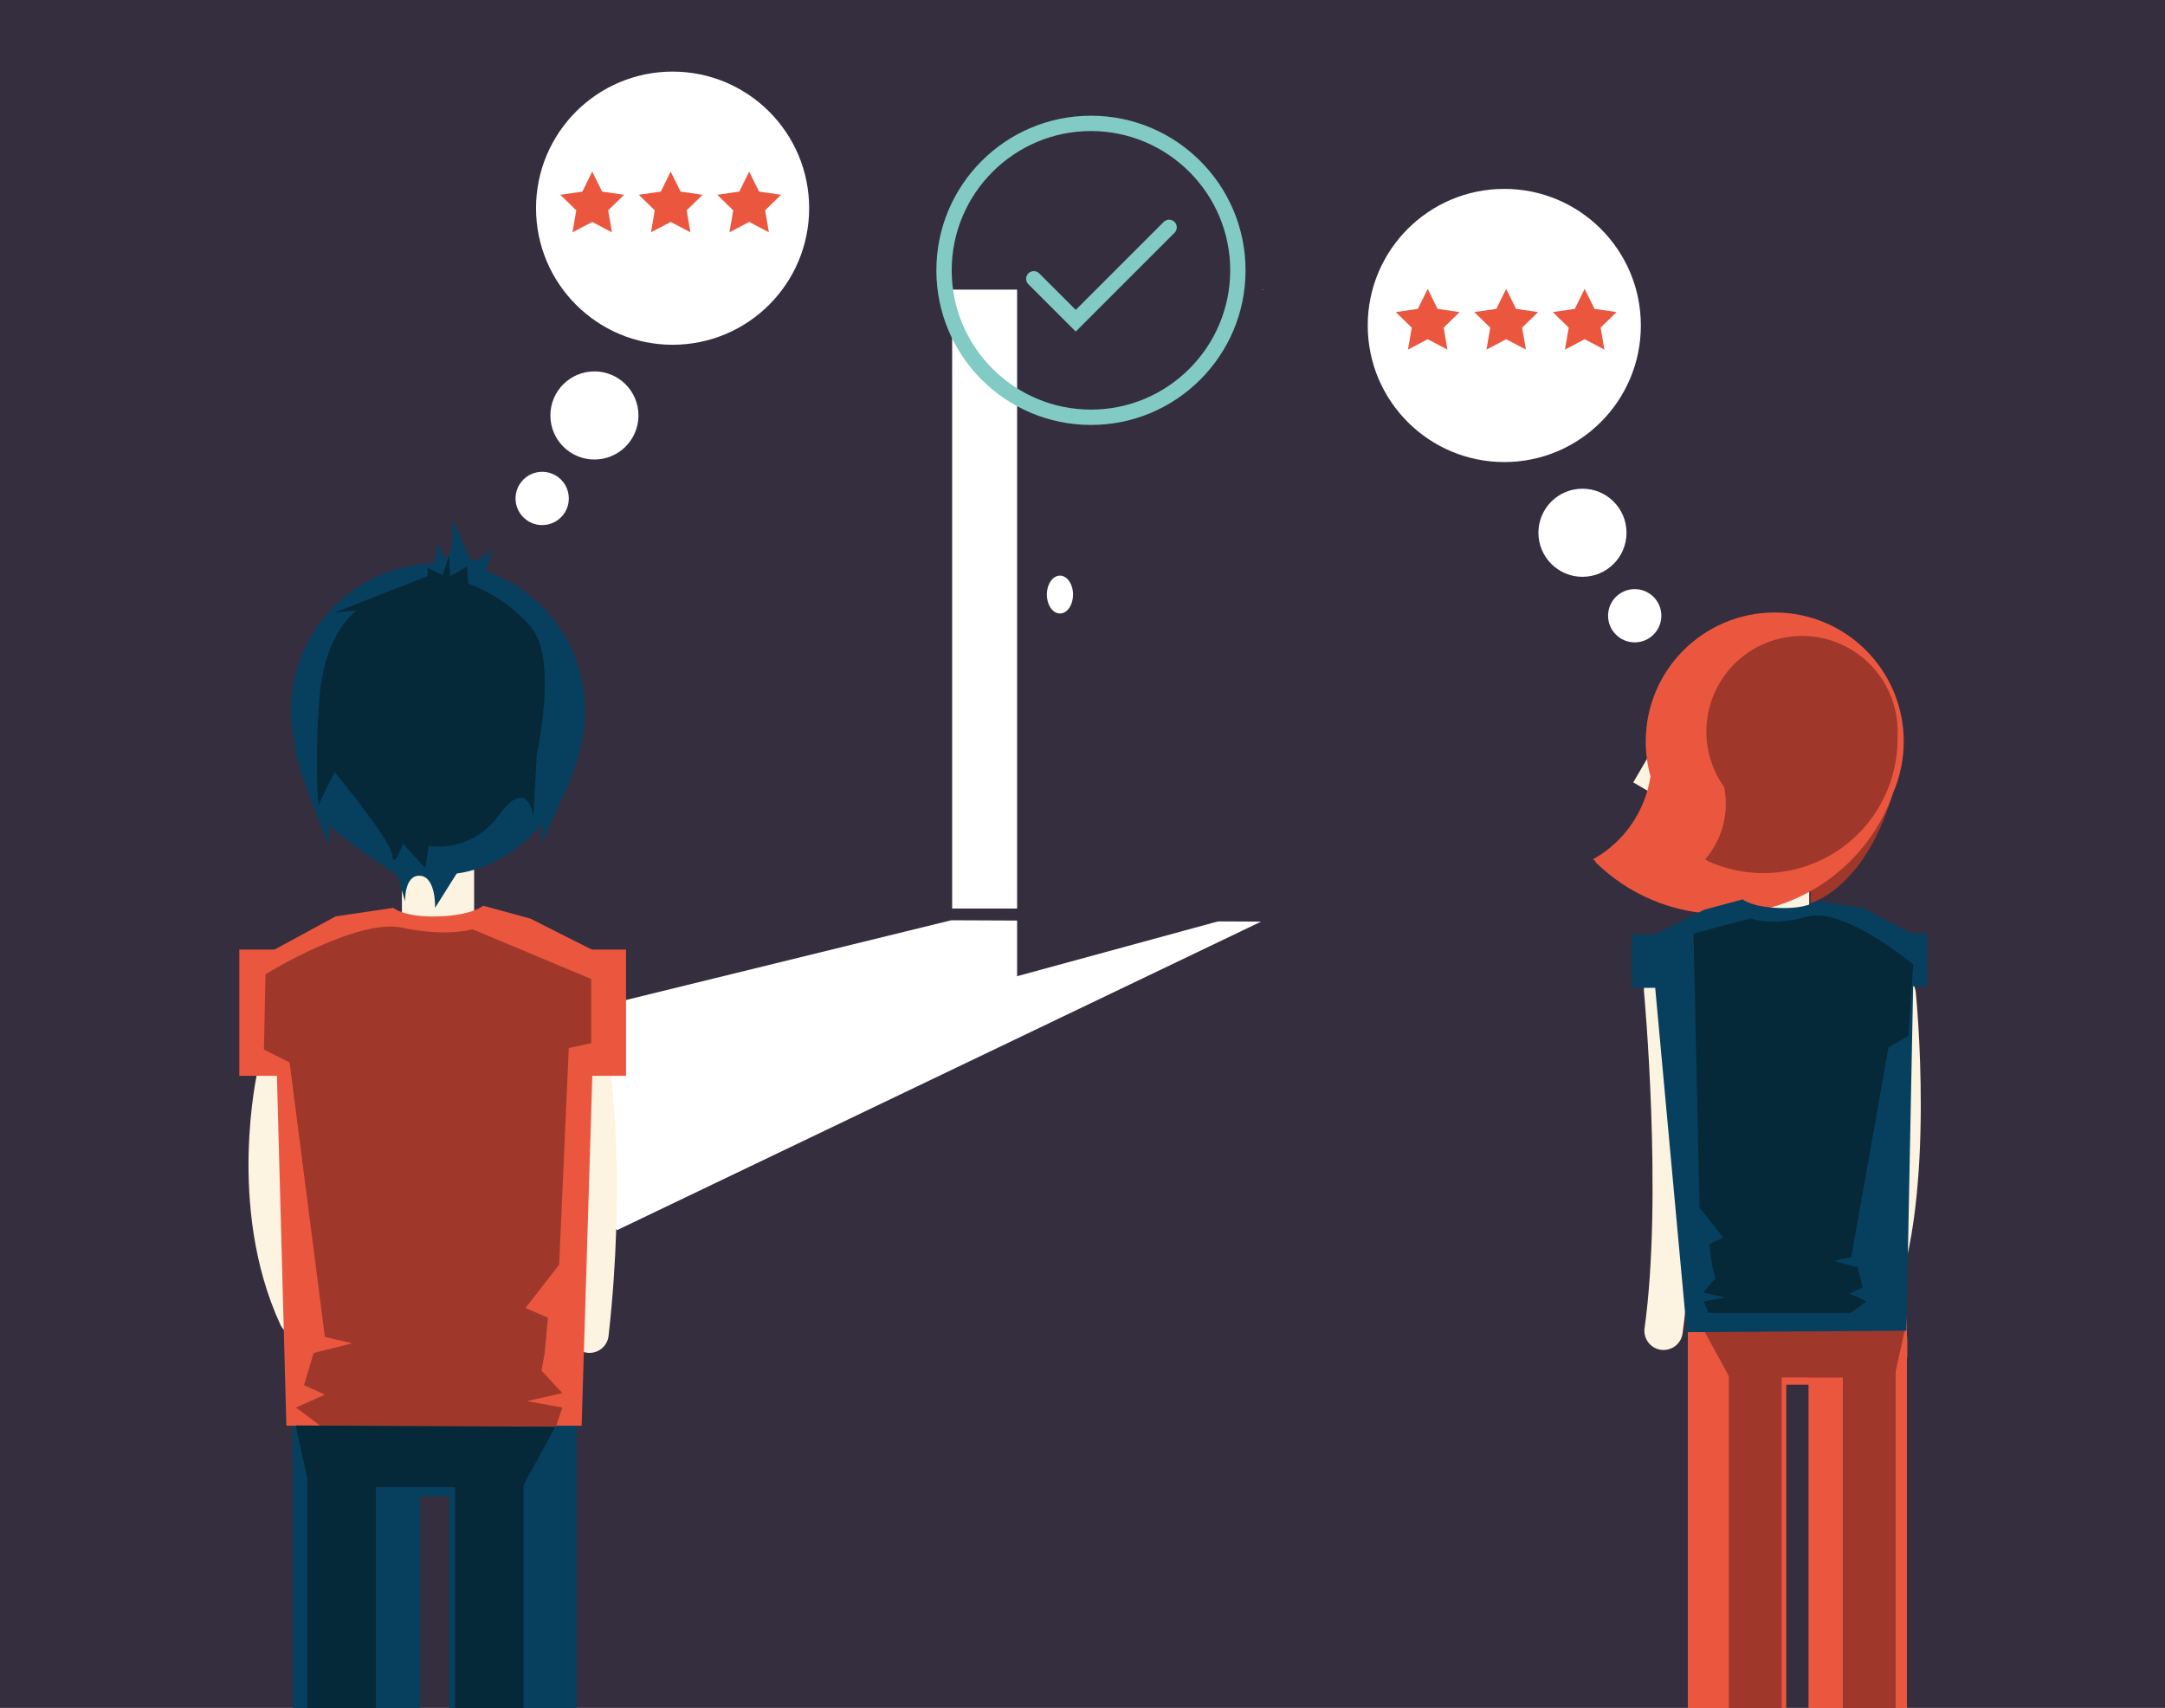
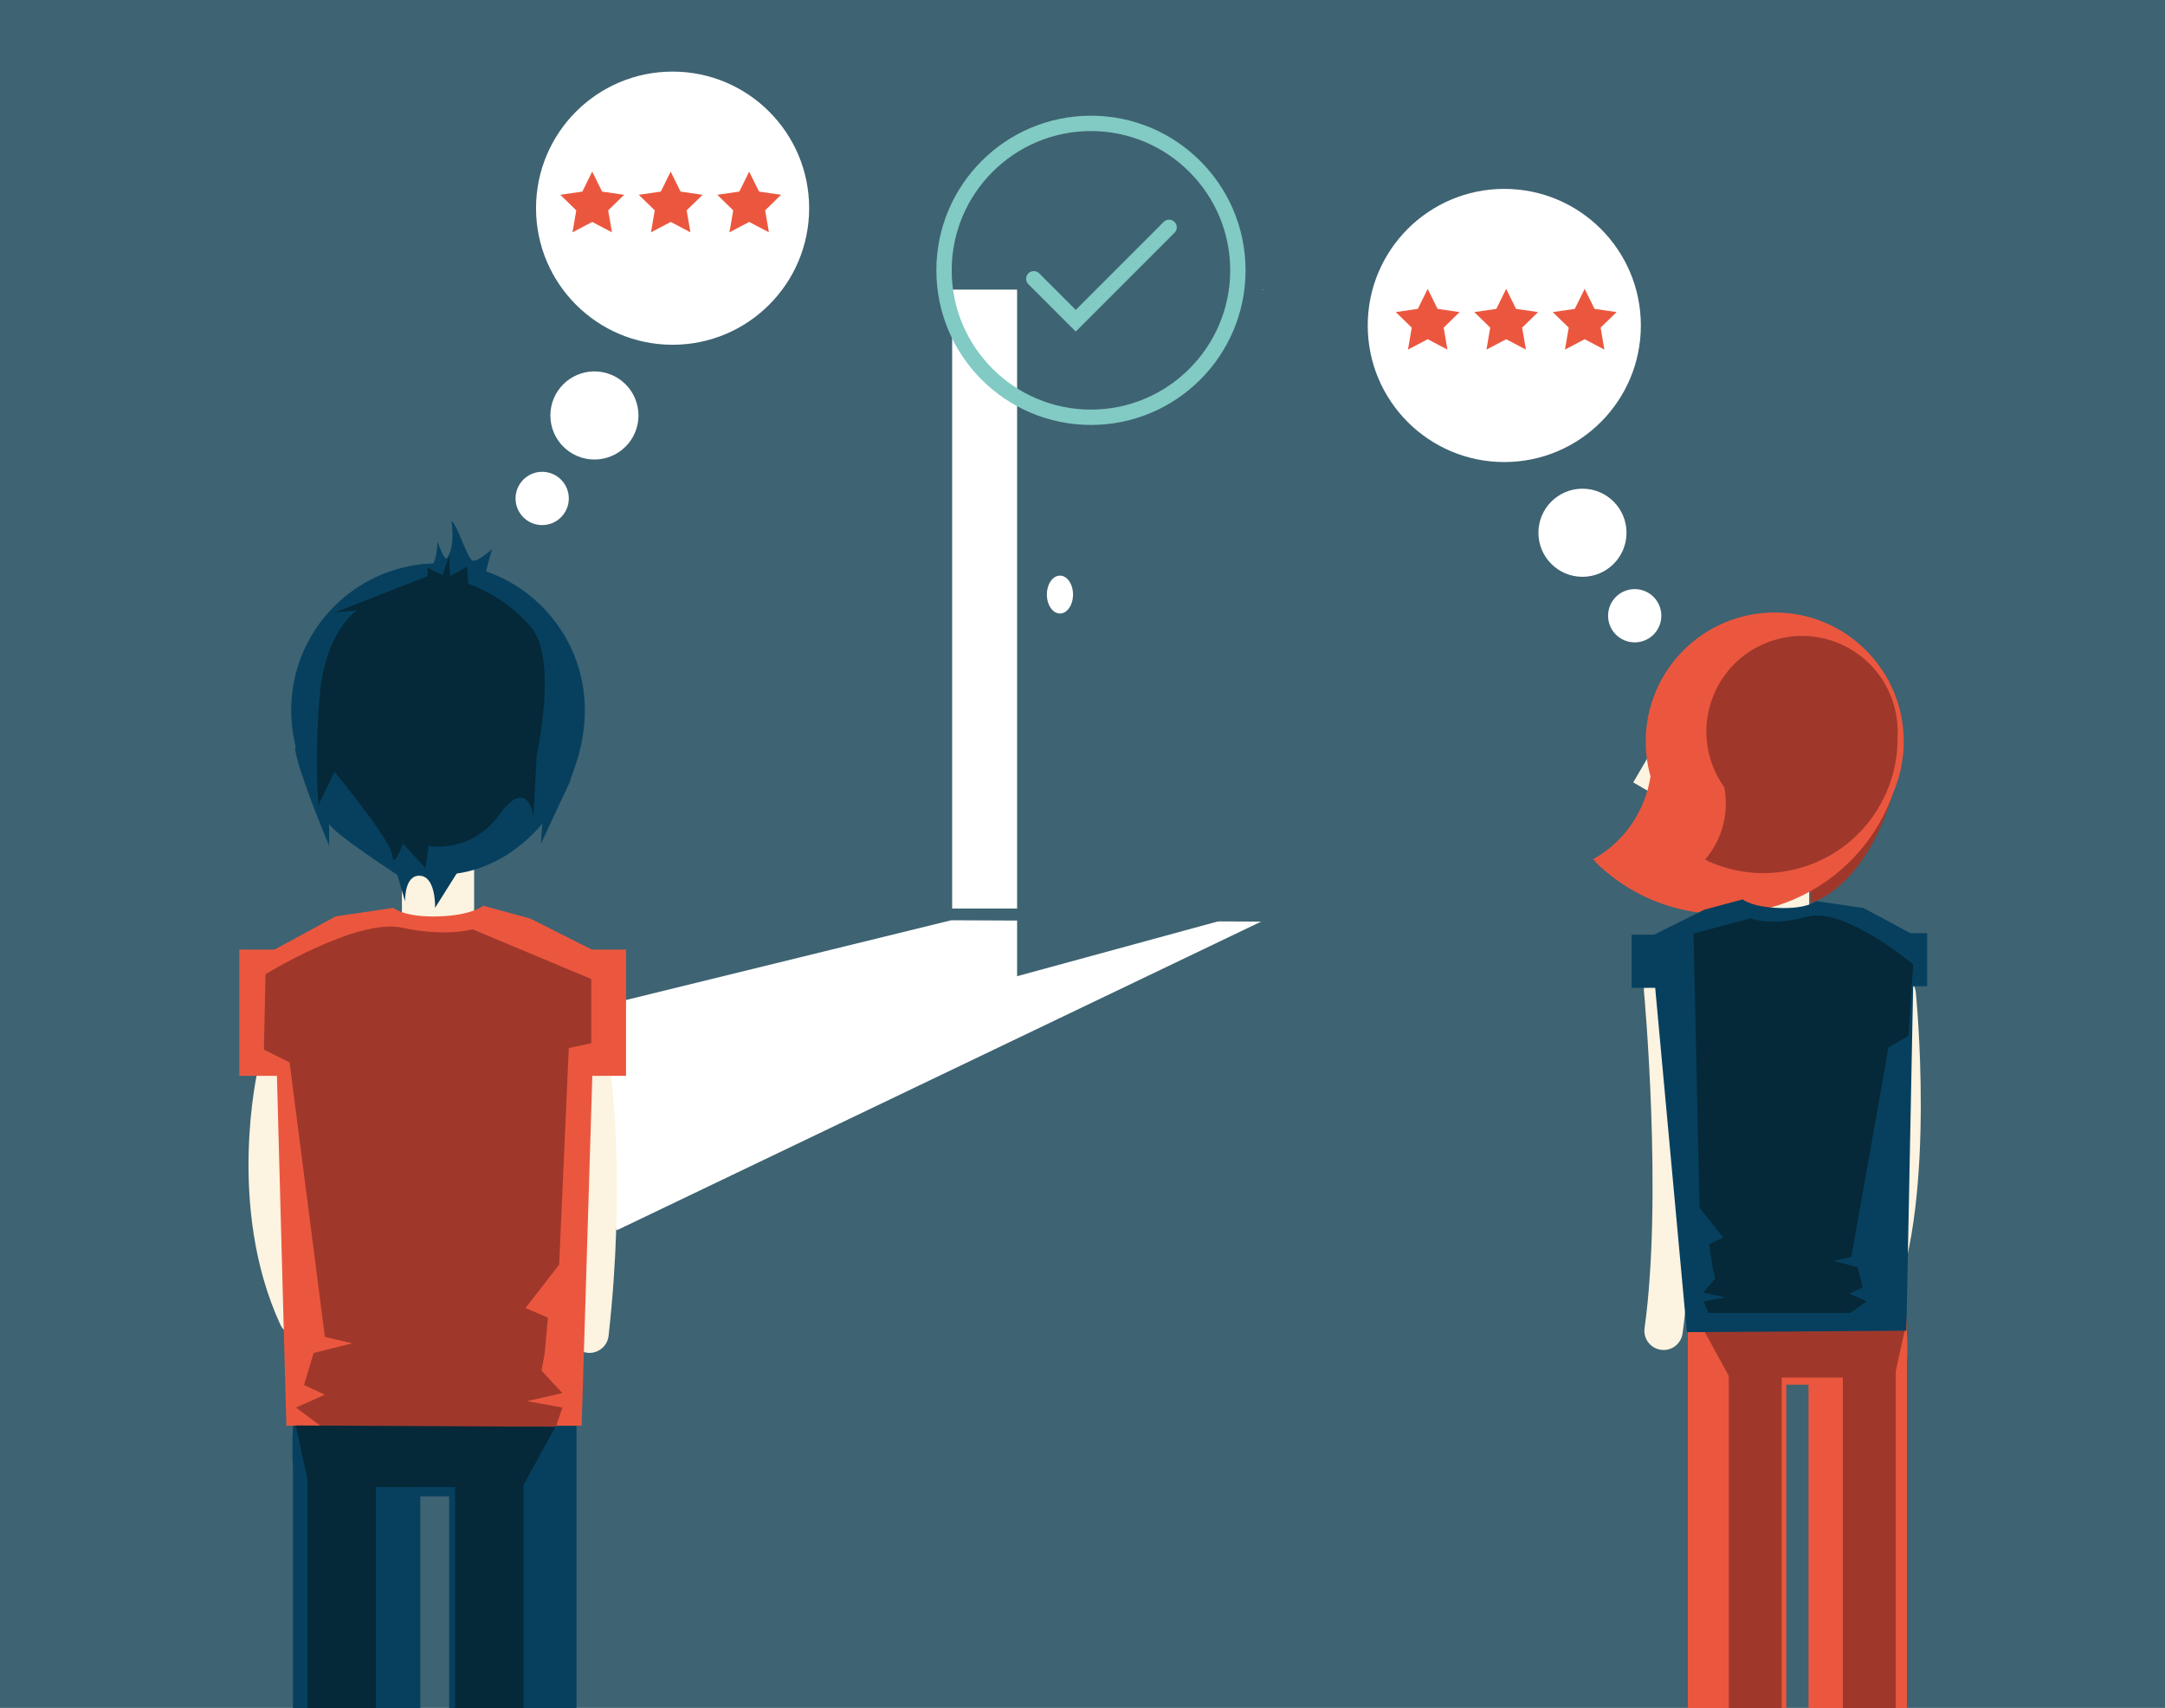
<svg xmlns="http://www.w3.org/2000/svg" version="1.1" id="Layer_1" x="0px" y="0px" width="800px" height="631px" viewBox="0 0 800 631" enable-background="new 0 0 800 631" xml:space="preserve">
-   <rect x="-2" fill="#342E3F" width="804" height="631" />
+   <rect x="-2" fill="#3E6372" width="804" height="631" />
  <rect x="351.833" y="107" fill="#FFFFFF" width="115.333" height="228.667" />
  <polygon fill="#FFFFFF" points="466,340.5 228,454.5 172,384 351.5,340 " />
-   <polygon fill="#342E3F" points="467.5,335.667 375.833,360.667 375.833,100.333 467.5,107 " />
+   <polygon fill="#3E6372" points="467.5,335.667 375.833,360.667 375.833,100.333 467.5,107 " />
  <g>
    <line fill="none" x1="131.781" y1="523.191" x2="131.781" y2="692.386" />
    <path fill="#07405F" d="M131.781,715.917c-12.997,0-23.533-10.536-23.533-23.533V523.193c0-12.997,10.536-23.531,23.533-23.531   s23.533,10.536,23.533,23.531v169.193C155.314,705.383,144.778,715.917,131.781,715.917z" />
  </g>
  <g>
    <line fill="none" x1="189.498" y1="523.191" x2="189.498" y2="692.386" />
    <path fill="#07405F" d="M189.498,715.917c-12.997,0-23.533-10.536-23.533-23.533V523.193c0-12.997,10.536-23.531,23.533-23.531   s23.533,10.536,23.533,23.531v169.193C213.03,705.383,202.495,715.917,189.498,715.917z" />
  </g>
  <g>
    <path fill="#07405F" d="M212.427,538.608c0,7.859-6.372,14.231-14.231,14.231h-75.901c-7.859,0-14.231-6.372-14.231-14.231v-7.116   c0-7.859,6.372-14.231,14.231-14.231h75.901c7.859,0,14.231,6.372,14.231,14.231V538.608z" />
  </g>
  <path fill="#073E5E" d="M215.32,721.639l-14.231,14.626l-30.439-4.349l0.84-23.028l31.774-0.198c0,0,3.36,0,6.82,0  C216.31,708.693,215.32,721.639,215.32,721.639z" />
  <path fill="#FFFFFF" d="M201.83,724.653l13.465-5.832c0,0,0.373,0.553,0.408,1.742c0.035,1.188-0.26,1.816-0.26,1.816  l-13.341,14.231L201.83,724.653z" />
  <path fill="#FFFFFF" d="M202.078,736.661h-31.427c0,0-1.259-3.015-1.273-5.757c-0.013-2.742,1.273-6.3,1.273-6.3h31.229  L202.078,736.661z" />
  <path fill="#073E5E" d="M156.815,720.453l-14.231,14.626l-30.439-4.349l0.84-23.028l31.774-0.198c0,0,3.36,0,6.82,0  C157.803,707.506,156.815,720.453,156.815,720.453z" />
-   <path fill="#FFFFFF" d="M143.324,723.468l13.465-5.832c0,0,0.373,0.553,0.408,1.742c0.035,1.189-0.26,1.816-0.26,1.816  l-13.342,14.231L143.324,723.468z" />
+   <path fill="#FFFFFF" d="M143.324,723.468l13.465-5.832c0,0,0.373,0.553,0.408,1.742s-0.26,1.816-0.26,1.816l-13.342,14.231  L143.324,723.468z" />
  <path fill="#FFFFFF" d="M143.572,735.476h-31.427c0,0-1.259-3.015-1.273-5.757c-0.013-2.742,1.273-6.3,1.273-6.3h31.229  L143.572,735.476z" />
  <path fill="none" stroke="#FCF3E0" stroke-width="14.173" stroke-linecap="round" stroke-miterlimit="10" d="M102.12,397.085  c0,0-11.068,48.229,7.906,89.341" />
  <path fill="none" stroke="#FCF3E0" stroke-width="14.173" stroke-linecap="round" stroke-miterlimit="10" d="M218.578,397.085  c0,0,5.58,39.531-0.743,95.666" />
  <rect x="148.513" y="311.896" fill="#FCF3E0" width="26.683" height="34.392" />
  <path fill="#EB573E" d="M214.925,526.749H105.818l-4.744-175.717l22.928-12.452l21.347-3.163c0,0,3.943,3.558,16.603,3.163  c12.66-0.396,16.603-3.953,16.603-3.953l17.394,4.744l24.313,12.254L214.925,526.749z" />
  <rect x="88.425" y="350.834" fill="#EB573E" width="28.462" height="46.646" />
  <rect x="202.868" y="350.834" fill="#EB573E" width="28.462" height="46.646" />
  <path fill="#07405F" d="M216.111,262.383c0,29.965-23.403,60.779-53.368,60.779s-55.147-30.814-55.147-60.779  s24.291-54.257,54.257-54.257S216.111,232.418,216.111,262.383z" />
  <path fill="#07405F" d="M179.49,215.265c-0.192-1.481-0.195-2.842,0.08-3.958c1.619-6.548,2.281-8.499,2.281-8.499  s-4.831,4.506-6.946,4.376c-2.116-0.13-5.371-12.207-8.068-14.789c1.048,7.724-0.275,11.626-1.466,13.588  c-1.189,1.962-3.65-5.907-3.65-5.907s-0.356,7.931-2.277,8.676c-0.526,0.203-1.931-0.113-3.836-0.69  C163.755,212.575,172.332,214.529,179.49,215.265z" />
  <path fill="#07405F" d="M145.746,319.605l3.953,13.44c0,0-0.395-9.883,5.535-9.487c5.93,0.395,5.535,11.859,5.535,11.859  l8.697-13.836" />
  <path fill="#07405F" d="M148.513,324.349c0,0-26.881-17.394-26.881-20.161s0,8.302,0,8.302s-11.364-26.881-12.55-35.578  c-1.186-8.697,46.943-8.697,46.943-8.697l53.762,12.65l4.251-2.769l-3.558,10.969l-10.575,22.632l0.791-12.649  c0,0-7.116,14.231-15.417,17.789" />
  <path fill="#9F382B" d="M98.11,359.926l-0.593,27.869l9.487,4.744l13.045,101.398l10.08,2.372l-14.231,3.558l-3.558,11.859  l7.709,3.558l-10.673,4.744l9.487,7.116h86.574l2.372-7.116l-13.045-2.372l13.045-2.965l-7.709-8.301l1.186-6.523l1.186-13.045  l-8.302-3.558l12.452-16.01l3.558-80.051l8.302-1.779v-23.72l-43.879-18.382c0,0-9.487,2.965-26.09-0.593  C131.909,339.173,98.11,359.926,98.11,359.926z" />
-   <path fill="#052938" d="M158.001,212.87l-34.392,13.44l8.302-0.791c0,0-11.859,7.511-13.836,32.02  c-1.977,24.509-0.395,39.928-0.395,39.928l5.93-12.254c0,0,20.953,25.3,21.347,30.834c0.395,5.535,3.953-4.349,3.953-4.349  l8.302,9.092l1.186-8.301c0,0,15.417,3.163,26.09-11.464c10.673-14.626,12.65,0.791,12.65,0.791l1.186-22.928  c0,0,7.906-35.184-1.977-47.043c-9.883-11.859-23.323-16.208-23.323-16.208l-0.396-6.325l-6.325,3.558l-0.395-7.511l-2.372,7.116  l-5.535-2.769L158.001,212.87L158.001,212.87z" />
+   <path fill="#052938" d="M158.001,212.87l-34.392,13.44l8.302-0.791c0,0-11.859,7.511-13.836,32.02s-0.395,39.928-0.395,39.928  l5.93-12.254c0,0,20.953,25.3,21.347,30.834c0.395,5.535,3.953-4.349,3.953-4.349l8.302,9.092l1.186-8.301  c0,0,15.417,3.163,26.09-11.464c10.673-14.626,12.65,0.791,12.65,0.791l1.186-22.928c0,0,7.906-35.184-1.977-47.043  c-9.883-11.859-23.323-16.208-23.323-16.208l-0.396-6.325l-6.325,3.558l-0.395-7.511l-2.372,7.116l-5.535-2.769L158.001,212.87  L158.001,212.87z" />
  <path fill="#052938" d="M138.898,695.153c0,6.986-5.664,12.65-12.65,12.65l0,0c-6.986,0-12.65-5.664-12.65-12.65V541.771  c0-6.986,5.664-12.65,12.65-12.65l0,0c6.986,0,12.65,5.664,12.65,12.65V695.153z" />
  <path fill="#052938" d="M193.451,695.153c0,6.986-5.664,12.65-12.65,12.65l0,0c-6.986,0-12.65-5.664-12.65-12.65V541.771  c0-6.986,5.664-12.65,12.65-12.65l0,0c6.986,0,12.65,5.664,12.65,12.65V695.153z" />
  <polygon fill="#052938" points="193.055,549.381 114.288,549.479 109.249,526.651 205.212,527.144 " />
  <g>
    <path fill="#EB573E" d="M624.149,500.6c0,6.072,4.923,10.995,10.995,10.995h58.64c6.072,0,10.995-4.923,10.995-10.995v-5.498   c0-6.072-4.923-10.995-10.995-10.995h-58.64c-6.072,0-10.995,4.923-10.995,10.995V500.6z" />
  </g>
  <path fill="#EB573E" d="M625.959,678.053c2.673,0,5.269,0,5.269,0l24.548,0.153l0.649,17.791l-23.517,3.36l-10.995-11.3  C621.911,688.057,621.147,678.055,625.959,678.053z" />
  <path fill="#FFFFFF" d="M632.124,699.625l-10.307-10.995c0,0-0.228-0.485-0.201-1.402c0.027-0.919,0.315-1.346,0.315-1.346  l10.404,4.506L632.124,699.625z" />
-   <path fill="#FFFFFF" d="M632.296,690.349h24.128c0,0,0.993,2.748,0.983,4.867c-0.01,2.119-0.983,4.448-0.983,4.448h-24.28  L632.296,690.349z" />
+   <path fill="#FFFFFF" d="M632.296,690.349h24.128c0,0,0.993,2.748,0.983,4.867s-0.983,4.448-0.983,4.448h-24.28L632.296,690.349z" />
  <path fill="#EB573E" d="M671.161,677.138c2.673,0,5.269,0,5.269,0l24.548,0.153l0.649,17.791l-23.517,3.36l-10.995-11.3  C667.113,687.141,666.348,677.138,671.161,677.138z" />
  <path fill="#FFFFFF" d="M677.326,698.708l-10.307-10.995c0,0-0.228-0.485-0.201-1.402c0.027-0.919,0.315-1.346,0.315-1.346  l10.404,4.505L677.326,698.708z" />
-   <path fill="#FFFFFF" d="M677.497,689.432h24.128c0,0,0.993,2.748,0.983,4.867c-0.01,2.119-0.983,4.448-0.983,4.448h-24.28  L677.497,689.432z" />
+   <path fill="#FFFFFF" d="M677.497,689.432h24.128c0,0,0.993,2.748,0.983,4.867s-0.983,4.448-0.983,4.448h-24.28L677.497,689.432z" />
  <path fill="none" stroke="#FCF3E0" stroke-width="14.173" stroke-linecap="round" stroke-miterlimit="10" d="M614.527,365.643  c0,0,7.09,76.536,0.183,126.038" />
  <path fill="none" stroke="#FCF3E0" stroke-width="14.173" stroke-linecap="round" stroke-miterlimit="10" d="M700.873,367.37  c0,0,7.487,74.156-8.025,111.649" />
  <path fill="#9F382B" d="M669.004,333.68c0,0,19.283-4.893,29.931-38.852l-29.643-6.044L669.004,333.68z" />
  <rect x="646.712" y="311.551" fill="#FCF3E0" width="21.815" height="31.364" />
  <polyline fill="#FCF3E0" points="608.883,279.861 603.51,289.071 611.76,293.867 " />
  <path fill="#EB573E" d="M703.459,273.961c0-26.328-21.344-47.67-47.67-47.67c-26.328,0-47.67,21.342-47.67,47.67  c0,4.464,0.626,8.778,1.773,12.876c-1.942,12.67-9.575,24.193-21.35,30.696c0.414,0.241,0.84,0.463,1.264,0.686  c-0.19-0.005-0.395,0-0.581-0.006c12.1,12.049,28.784,19.498,47.209,19.498c29.351,0,54.266-18.907,63.283-45.2  C702.126,286.808,703.459,280.54,703.459,273.961z" />
  <g>
    <line fill="none" x1="686.454" y1="489.842" x2="686.454" y2="665.457" />
    <path fill="#EB573E" d="M686.454,683.636c10.041,0,18.181-8.141,18.181-18.181V489.842c0-10.041-8.141-18.181-18.181-18.181   s-18.181,8.141-18.181,18.181v175.615C668.273,675.498,676.412,683.636,686.454,683.636z" />
  </g>
  <g>
    <line fill="none" x1="641.863" y1="489.842" x2="641.863" y2="665.457" />
    <path fill="#EB573E" d="M641.863,683.636c10.041,0,18.181-8.141,18.181-18.181V489.842c0-10.041-8.141-18.181-18.181-18.181   s-18.181,8.141-18.181,18.181v175.615C623.682,675.498,631.82,683.636,641.863,683.636z" />
  </g>
-   <path fill="#9F382B" d="M680.956,667.595c0,5.397,4.375,9.774,9.774,9.774l0,0c5.397,0,9.774-4.375,9.774-9.774V504.195  c0-5.397-4.375-9.774-9.774-9.774l0,0c-5.397,0-9.774,4.375-9.774,9.774V667.595z" />
-   <path fill="#9F382B" d="M638.808,667.595c0,5.397,4.375,9.774,9.774,9.774l0,0c5.397,0,9.774-4.375,9.774-9.774V504.195  c0-5.397-4.375-9.774-9.774-9.774l0,0c-5.397,0-9.774,4.375-9.774,9.774V667.595z" />
+   <path fill="#9F382B" d="M680.956,667.595c0,5.397,4.375,9.774,9.774,9.774l0,0c5.397,0,9.774-4.375,9.774-9.774v-163.4  c0-5.397-4.375-9.774-9.774-9.774l0,0c-5.397,0-9.774,4.375-9.774,9.774V667.595z" />
+   <path fill="#9F382B" d="M638.808,667.595c0,5.397,4.375,9.774,9.774,9.774l0,0c5.397,0,9.774-4.375,9.774-9.774v-163.4  c0-5.397-4.375-9.774-9.774-9.774l0,0c-5.397,0-9.774,4.375-9.774,9.774V667.595z" />
  <polygon fill="#9F382B" points="639.113,508.924 699.967,509 703.863,491.363 629.723,491.744 " />
  <path fill="#07405F" d="M623.317,492.182l81.116-0.535l2.872-146.147l-18.743-10.034l-17.45-2.549c0,0-3.224,2.867-13.573,2.549  c-10.349-0.32-13.573-3.185-13.573-3.185l-14.22,3.821l-19.874,9.875L623.317,492.182z" />
  <rect x="689.257" y="344.76" fill="#07405F" width="22.86" height="19.633" />
  <rect x="602.917" y="345.335" fill="#07405F" width="22.86" height="19.633" />
  <path fill="#052938" d="M706.969,356.287l-1.752,26.426l-7.374,4.257l-13.753,77.383l-6.451,1.545l8.857,2.3l1.76,7.504  l-4.885,2.204l6.374,2.906l-6.036,4.289h-52.431l-1.724-4.289l7.906-1.449l-8.124-1.823l4.456-5.185l-0.98-4.159l-1.255-8.547  l5.201-2.387l-8.735-11.048L625.766,344.9l21.055-5.614c0,0,7.662,3.108,21.007-0.626  C681.343,334.883,706.969,356.287,706.969,356.287z" />
-   <path fill="#9F382B" d="M699.113,258.279c-6.637-18.358-26.898-27.859-45.256-21.222c-18.358,6.637-27.859,26.898-21.222,45.256  c1.126,3.113,2.65,5.962,4.483,8.531c1.839,9.324-0.578,19.283-7.149,26.784c0.35,0.063,0.702,0.111,1.054,0.161  c-0.133,0.045-0.276,0.1-0.406,0.141c11.475,5.35,24.985,6.34,37.832,1.695c20.465-7.398,33.071-26.861,32.732-47.468  C701.421,267.573,700.772,262.867,699.113,258.279z" />
+   <path fill="#9F382B" d="M699.113,258.279c-6.637-18.358-26.898-27.859-45.256-21.222s-27.859,26.898-21.222,45.256  c1.126,3.113,2.65,5.962,4.483,8.531c1.839,9.324-0.578,19.283-7.149,26.784c0.35,0.063,0.702,0.111,1.054,0.161  c-0.133,0.045-0.276,0.1-0.406,0.141c11.475,5.35,24.985,6.34,37.832,1.695c20.465-7.398,33.071-26.861,32.732-47.468  C701.421,267.573,700.772,262.867,699.113,258.279z" />
  <ellipse fill="#FFFFFF" cx="391.667" cy="219.667" rx="4.833" ry="7" />
  <circle fill="#FFFFFF" cx="200.342" cy="184.158" r="9.842" />
  <circle fill="#FFFFFF" cx="219.648" cy="153.496" r="16.277" />
  <circle fill="#FFFFFF" cx="248.533" cy="76.915" r="50.462" />
  <polygon fill="#EB573E" points="218.833,63.399 222.478,70.783 230.627,71.968 224.73,77.716 226.122,85.832 218.833,82   211.544,85.832 212.936,77.716 207.04,71.968 215.189,70.783 " />
  <polygon fill="#EB573E" points="247.833,63.399 251.478,70.783 259.627,71.968 253.73,77.716 255.122,85.832 247.833,82   240.544,85.832 241.936,77.716 236.04,71.968 244.189,70.783 " />
  <polygon fill="#EB573E" points="276.833,63.399 280.478,70.783 288.627,71.968 282.73,77.716 284.122,85.832 276.833,82   269.544,85.832 270.936,77.716 265.04,71.968 273.189,70.783 " />
  <circle fill="#FFFFFF" cx="604.05" cy="227.491" r="9.842" />
  <circle fill="#FFFFFF" cx="584.745" cy="196.83" r="16.277" />
  <circle fill="#FFFFFF" cx="555.859" cy="120.248" r="50.462" />
  <polygon fill="#EB573E" points="585.559,106.732 581.914,114.117 573.765,115.301 579.662,121.049 578.27,129.165 585.559,125.333   592.848,129.165 591.456,121.049 597.353,115.301 589.203,114.117 " />
  <polygon fill="#EB573E" points="556.559,106.732 552.914,114.117 544.765,115.301 550.662,121.049 549.27,129.165 556.559,125.333   563.848,129.165 562.456,121.049 568.353,115.301 560.203,114.117 " />
  <polygon fill="#EB573E" points="527.559,106.732 523.914,114.117 515.765,115.301 521.662,121.049 520.27,129.165 527.559,125.333   534.848,129.165 533.456,121.049 539.353,115.301 531.203,114.117 " />
  <g>
-     <path fill="#82CAC4" d="M403.125,48.419c28.373,0,51.456,23.083,51.456,51.456s-23.083,51.456-51.456,51.456   s-51.456-23.083-51.456-51.456S374.752,48.419,403.125,48.419 M403.125,42.75C371.576,42.75,346,68.326,346,99.875   C346,131.424,371.576,157,403.125,157s57.125-25.576,57.125-57.125C460.25,68.326,434.674,42.75,403.125,42.75L403.125,42.75z" />
+     <path fill="#82CAC4" d="M403.125,48.419c28.373,0,51.456,23.083,51.456,51.456s-23.083,51.456-51.456,51.456   s-51.456-23.083-51.456-51.456S374.752,48.419,403.125,48.419 M403.125,42.75C371.576,42.75,346,68.326,346,99.875   S371.576,157,403.125,157s57.125-25.576,57.125-57.125S434.674,42.75,403.125,42.75L403.125,42.75z" />
  </g>
  <polyline fill="none" stroke="#82CAC4" stroke-width="5.669" stroke-linecap="round" stroke-miterlimit="10" points="382,103   397.5,118.5 432,84 " />
</svg>
